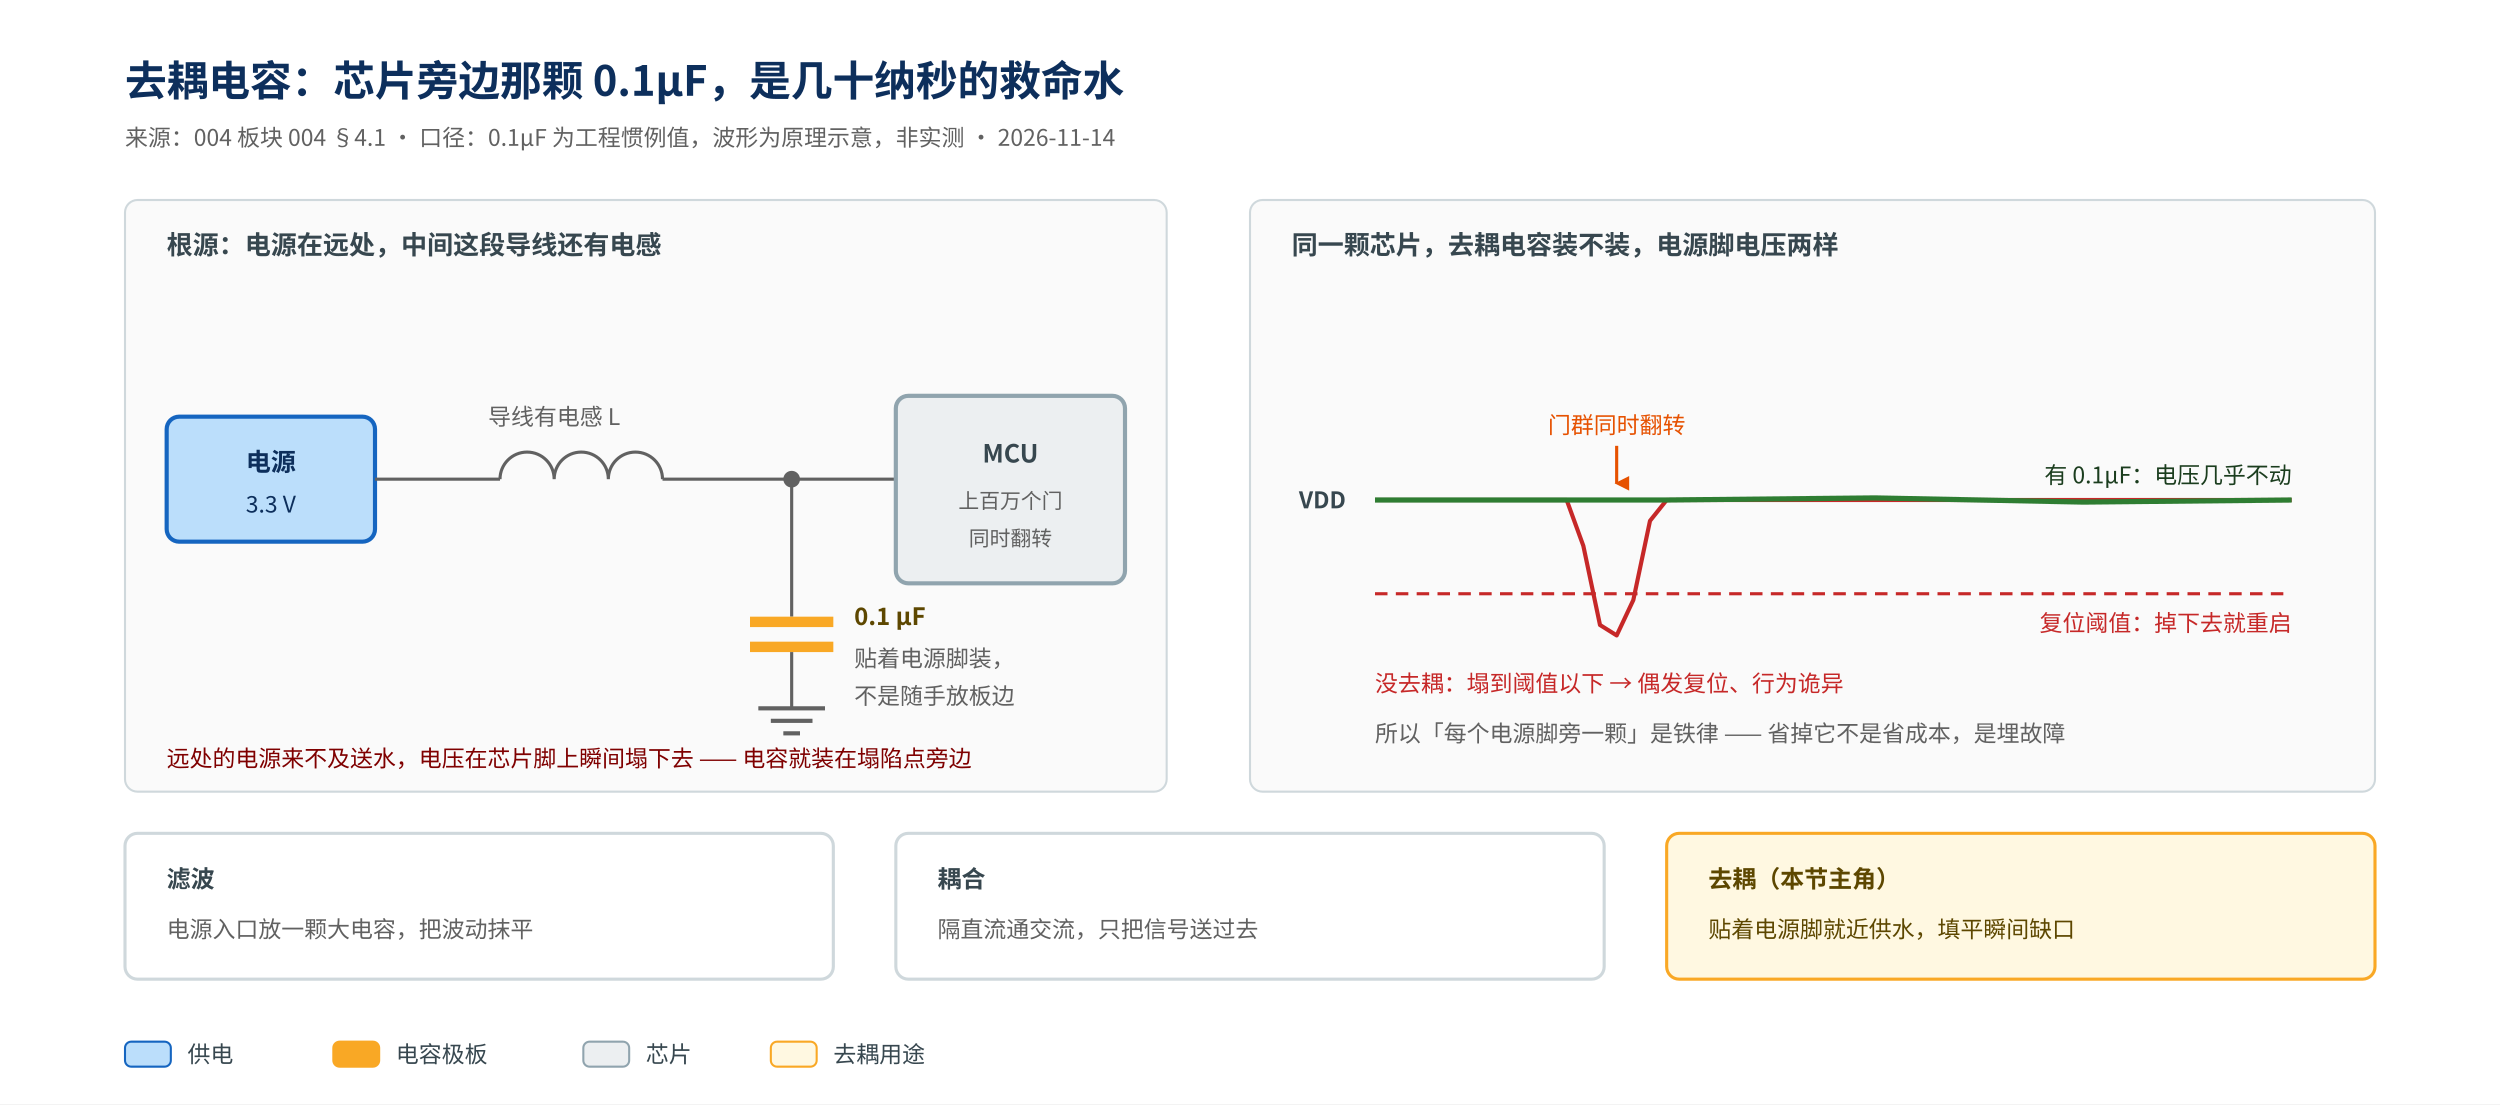
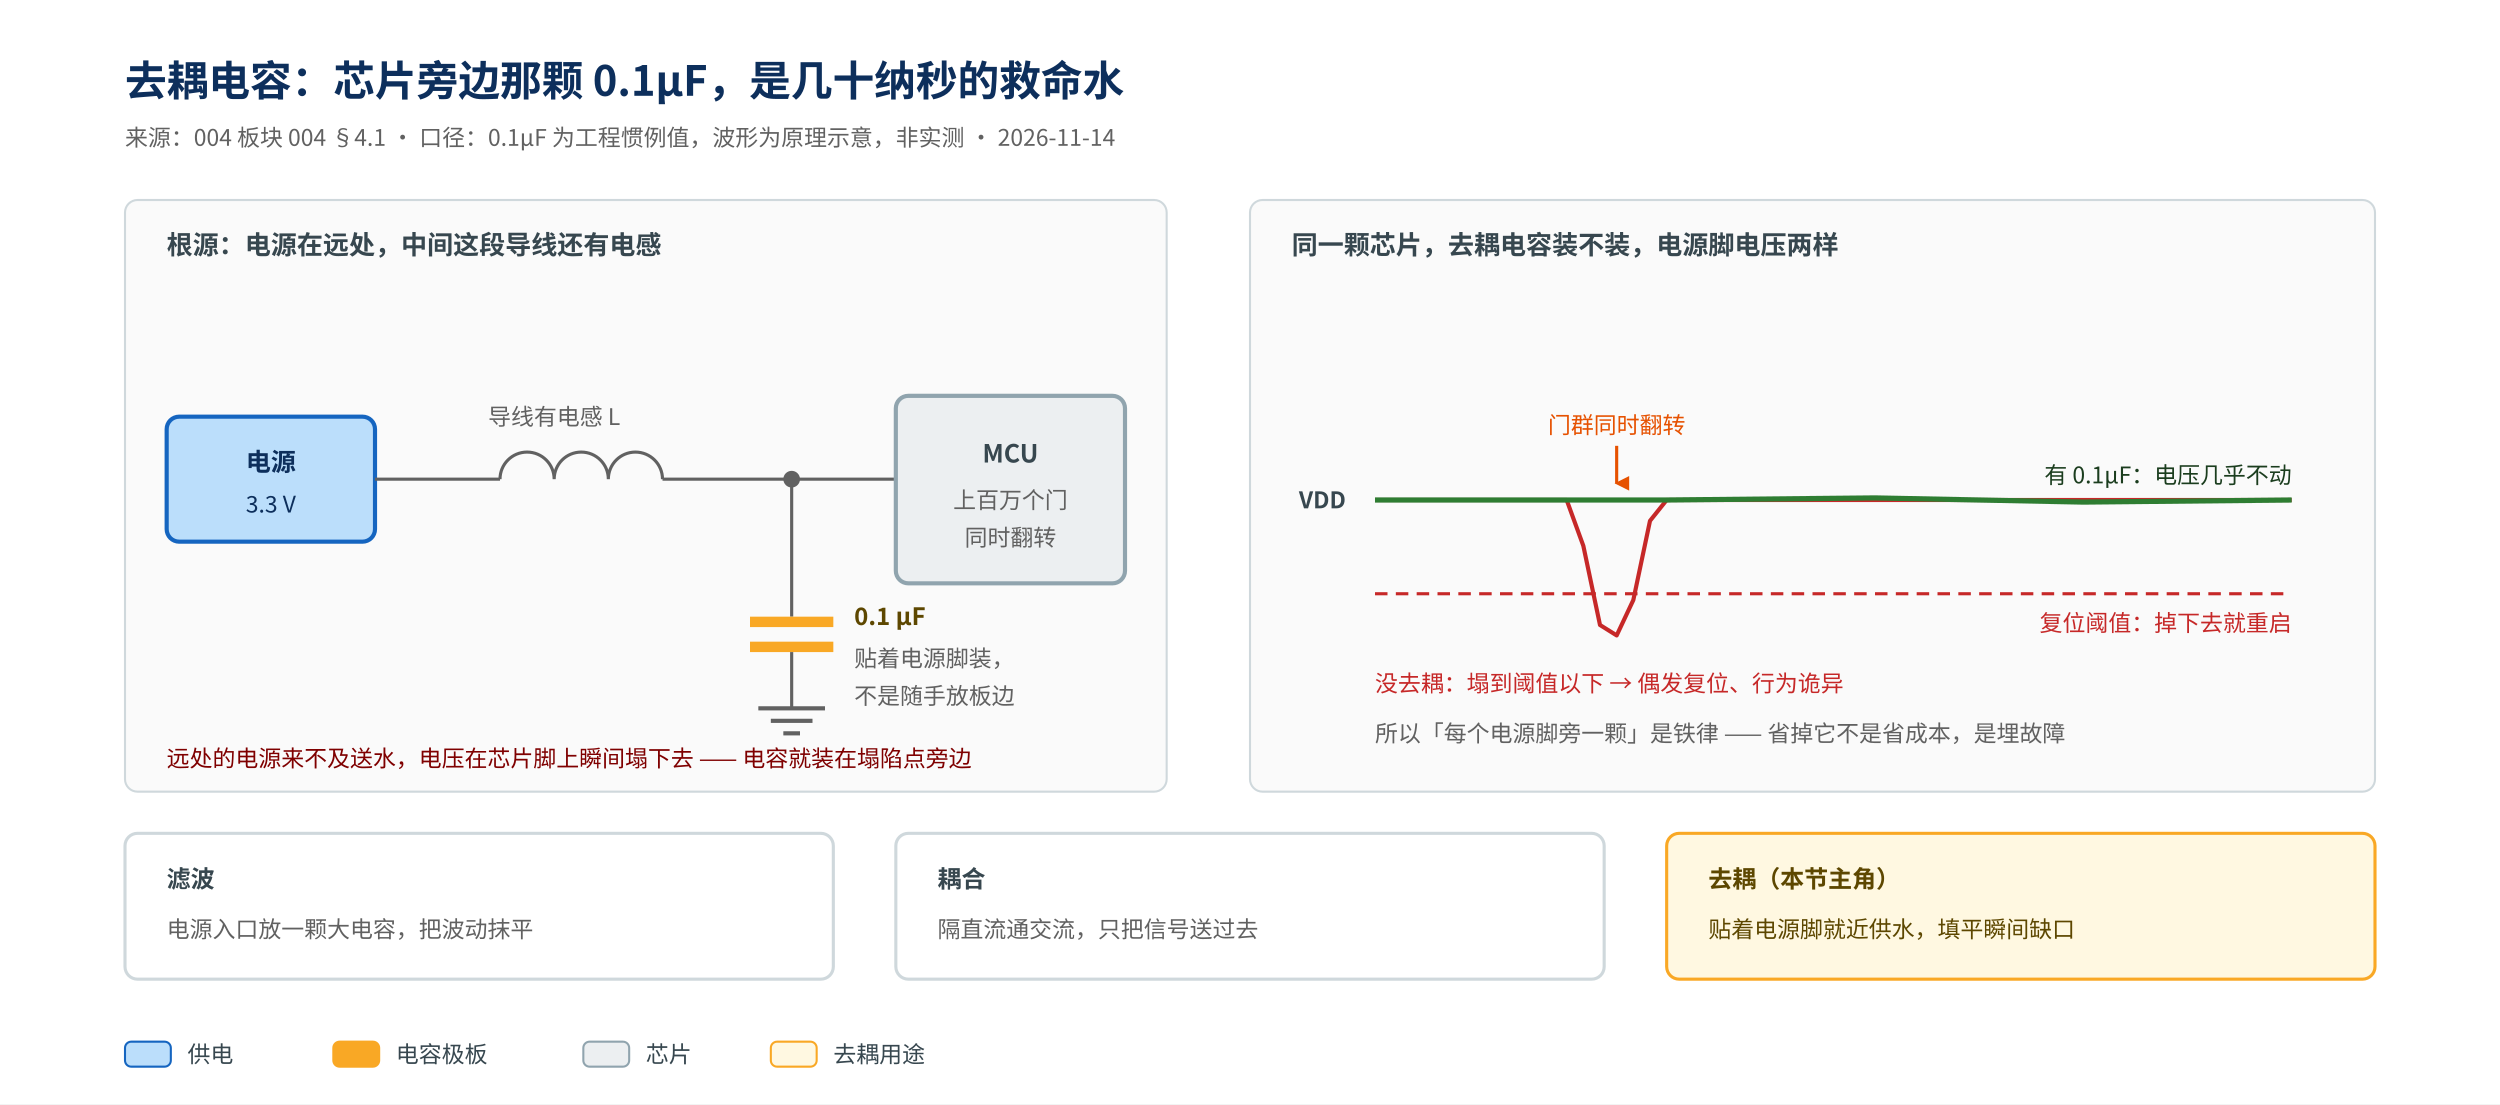
<svg xmlns="http://www.w3.org/2000/svg" viewBox="0 0 1200 530" font-family="'Microsoft YaHei','PingFang SC','Noto Sans CJK SC',sans-serif">
  <defs>
    <marker id="arwD" markerWidth="7" markerHeight="7" refX="3.5" refY="6" orient="auto" markerUnits="userSpaceOnUse">
      <path d="M0,0 L7,0 L3.5,7 z" fill="#e65100" />
    </marker>
  </defs>
  <rect x="0" y="0" width="1200" height="530" fill="#ffffff" />
  <text x="60" y="46" font-size="20" font-weight="bold" fill="#0d2f5c">去耦电容：芯片旁边那颗 0.1μF，是几十纳秒的救命水</text>
  <text x="60" y="70" font-size="11" fill="#616161">来源：004 板块 004 §4.1 · 口径：0.1μF 为工程惯例值，波形为原理示意，非实测 · 2026-11-14</text>
  <rect x="60" y="96" width="500" height="284" rx="6" fill="#fafafa" stroke="#cfd8dc" stroke-width="1" />
  <text x="80" y="122" font-size="12.5" font-weight="bold" fill="#37474f">根源：电源在远处，中间这段导线还有电感</text>
  <rect x="80" y="200" width="100" height="60" rx="6" fill="#bbdefb" stroke="#1565c0" stroke-width="2" />
  <text x="130" y="226" font-size="12" font-weight="bold" fill="#0d2f5c" text-anchor="middle">电源</text>
  <text x="130" y="246" font-size="11" fill="#0d2f5c" text-anchor="middle">3.3 V</text>
  <line x1="180" y1="230" x2="240" y2="230" stroke="#616161" stroke-width="1.5" />
  <path d="M 240 230 a 13 13 0 0 1 26 0 a 13 13 0 0 1 26 0 a 13 13 0 0 1 26 0" fill="none" stroke="#616161" stroke-width="1.5" />
  <line x1="318" y1="230" x2="430" y2="230" stroke="#616161" stroke-width="1.5" />
  <text x="266" y="204" font-size="11" fill="#616161" text-anchor="middle">导线有电感 L</text>
  <circle cx="380" cy="230" r="4" fill="#616161" />
  <line x1="380" y1="230" x2="380" y2="296" stroke="#616161" stroke-width="1.5" />
  <rect x="360" y="296" width="40" height="5" fill="#f9a825" />
  <rect x="360" y="308" width="40" height="5" fill="#f9a825" />
  <line x1="380" y1="313" x2="380" y2="340" stroke="#616161" stroke-width="1.5" />
  <line x1="364" y1="340" x2="396" y2="340" stroke="#616161" stroke-width="2" />
  <line x1="370" y1="346" x2="390" y2="346" stroke="#616161" stroke-width="2" />
  <line x1="376" y1="352" x2="384" y2="352" stroke="#616161" stroke-width="2" />
  <text x="410" y="300" font-size="11.5" font-weight="bold" fill="#5d4700">0.1 μF</text>
  <text x="410" y="320" font-size="11" fill="#616161">贴着电源脚装，</text>
  <text x="410" y="338" font-size="11" fill="#616161">不是随手放板边</text>
  <rect x="430" y="190" width="110" height="90" rx="6" fill="#eceff1" stroke="#90a4ae" stroke-width="2" />
  <text x="485" y="222" font-size="12" font-weight="bold" fill="#37474f" text-anchor="middle">MCU</text>
-   <text x="485" y="244" font-size="10" fill="#616161" text-anchor="middle">上百万个门</text>
-   <text x="485" y="262" font-size="10" fill="#616161" text-anchor="middle">同时翻转</text>
+   <text x="485" y="244" font-size="11" fill="#616161" text-anchor="middle">上百万个门</text>
+   <text x="485" y="262" font-size="11" fill="#616161" text-anchor="middle">同时翻转</text>
  <text x="80" y="368" font-size="11" fill="#7f0000">远处的电源来不及送水，电压在芯片脚上瞬间塌下去 —— 电容就装在塌陷点旁边</text>
  <rect x="600" y="96" width="540" height="284" rx="6" fill="#fafafa" stroke="#cfd8dc" stroke-width="1" />
  <text x="620" y="122" font-size="12.5" font-weight="bold" fill="#37474f">同一颗芯片，去耦电容装不装，电源脚电压两样</text>
  <text x="646" y="244" font-size="11" font-weight="bold" fill="#37474f" text-anchor="end">VDD</text>
  <line x1="660" y1="240" x2="1100" y2="240" stroke="#c62828" stroke-width="1.5" stroke-dasharray="6 4" />
  <line x1="660" y1="285" x2="1100" y2="285" stroke="#c62828" stroke-width="1.5" stroke-dasharray="6 4" />
  <path d="M 660 240 L 752 240 L 760 262 L 768 300 L 776 305 L 784 288 L 792 250 L 800 240 L 1100 240" fill="none" stroke="#c62828" stroke-width="2" stroke-linejoin="round" />
  <path d="M 660 240 L 760 240 L 800 240 L 900 239 L 1000 241 L 1100 240" fill="none" stroke="#2e7d32" stroke-width="2.5" stroke-linejoin="round" />
  <line x1="776" y1="214" x2="776" y2="232" stroke="#e65100" stroke-width="1.5" marker-end="url(#arwD)" />
  <text x="776" y="208" font-size="11" fill="#e65100" text-anchor="middle">门群同时翻转</text>
  <text x="1100" y="232" font-size="11" fill="#1b3d1e" text-anchor="end">有 0.1μF：电压几乎不动</text>
  <text x="1100" y="303" font-size="11" fill="#c62828" text-anchor="end">复位阈值：掉下去就重启</text>
  <text x="660" y="332" font-size="11" fill="#c62828">没去耦：塌到阈值以下 → 偶发复位、行为诡异</text>
  <text x="660" y="356" font-size="11" fill="#616161">所以「每个电源脚旁一颗」是铁律 —— 省掉它不是省成本，是埋故障</text>
  <rect x="60" y="400" width="340" height="70" rx="6" fill="#ffffff" stroke="#cfd8dc" stroke-width="1.5" />
  <text x="80" y="426" font-size="11.5" font-weight="bold" fill="#37474f">滤波</text>
  <text x="80" y="450" font-size="11" fill="#616161">电源入口放一颗大电容，把波动抹平</text>
  <rect x="430" y="400" width="340" height="70" rx="6" fill="#ffffff" stroke="#cfd8dc" stroke-width="1.5" />
  <text x="450" y="426" font-size="11.5" font-weight="bold" fill="#37474f">耦合</text>
  <text x="450" y="450" font-size="11" fill="#616161">隔直流通交流，只把信号送过去</text>
  <rect x="800" y="400" width="340" height="70" rx="6" fill="#fff8e1" stroke="#f9a825" stroke-width="1.5" />
  <text x="820" y="426" font-size="11.5" font-weight="bold" fill="#5d4700">去耦（本节主角）</text>
  <text x="820" y="450" font-size="11" fill="#5d4700">贴着电源脚就近供水，填平瞬间缺口</text>
  <rect x="60" y="500" width="22" height="12" rx="3" fill="#bbdefb" stroke="#1565c0" stroke-width="1" />
  <text x="90" y="510" font-size="11" fill="#37474f">供电</text>
  <rect x="160" y="500" width="22" height="12" rx="3" fill="#f9a825" stroke="#f9a825" stroke-width="1" />
  <text x="190" y="510" font-size="11" fill="#37474f">电容极板</text>
  <rect x="280" y="500" width="22" height="12" rx="3" fill="#eceff1" stroke="#90a4ae" stroke-width="1" />
  <text x="310" y="510" font-size="11" fill="#37474f">芯片</text>
  <rect x="370" y="500" width="22" height="12" rx="3" fill="#fff8e1" stroke="#f9a825" stroke-width="1" />
  <text x="400" y="510" font-size="11" fill="#37474f">去耦用途</text>
</svg>
